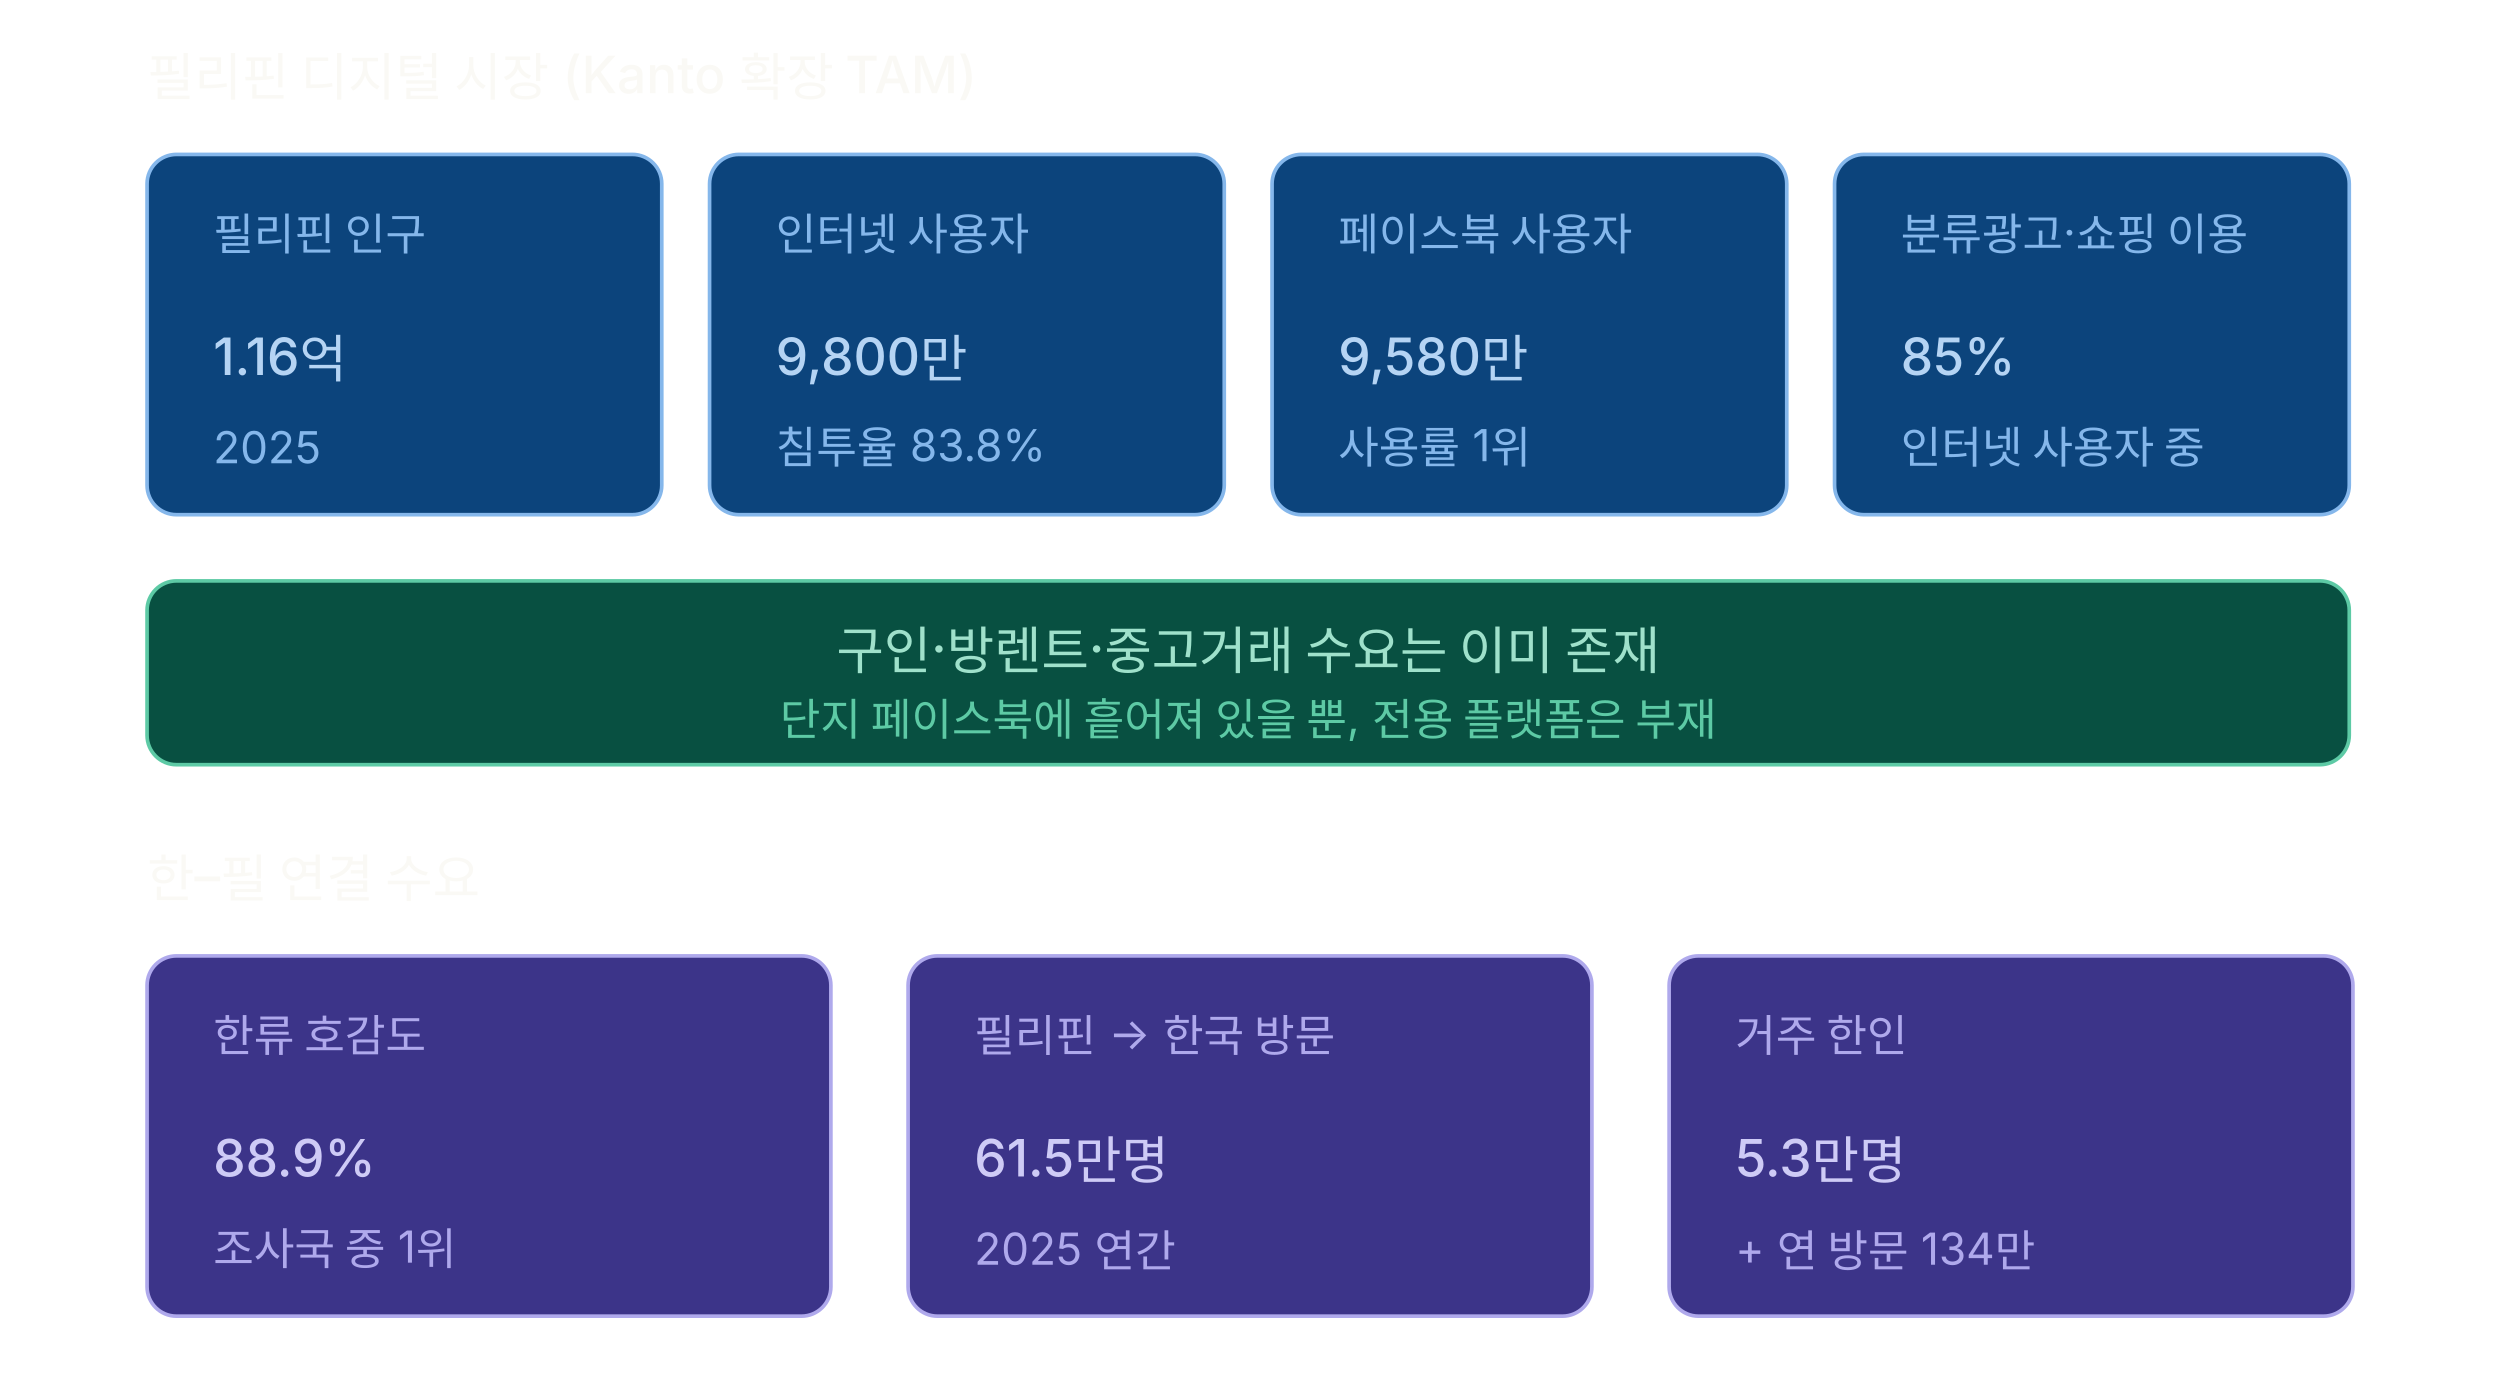
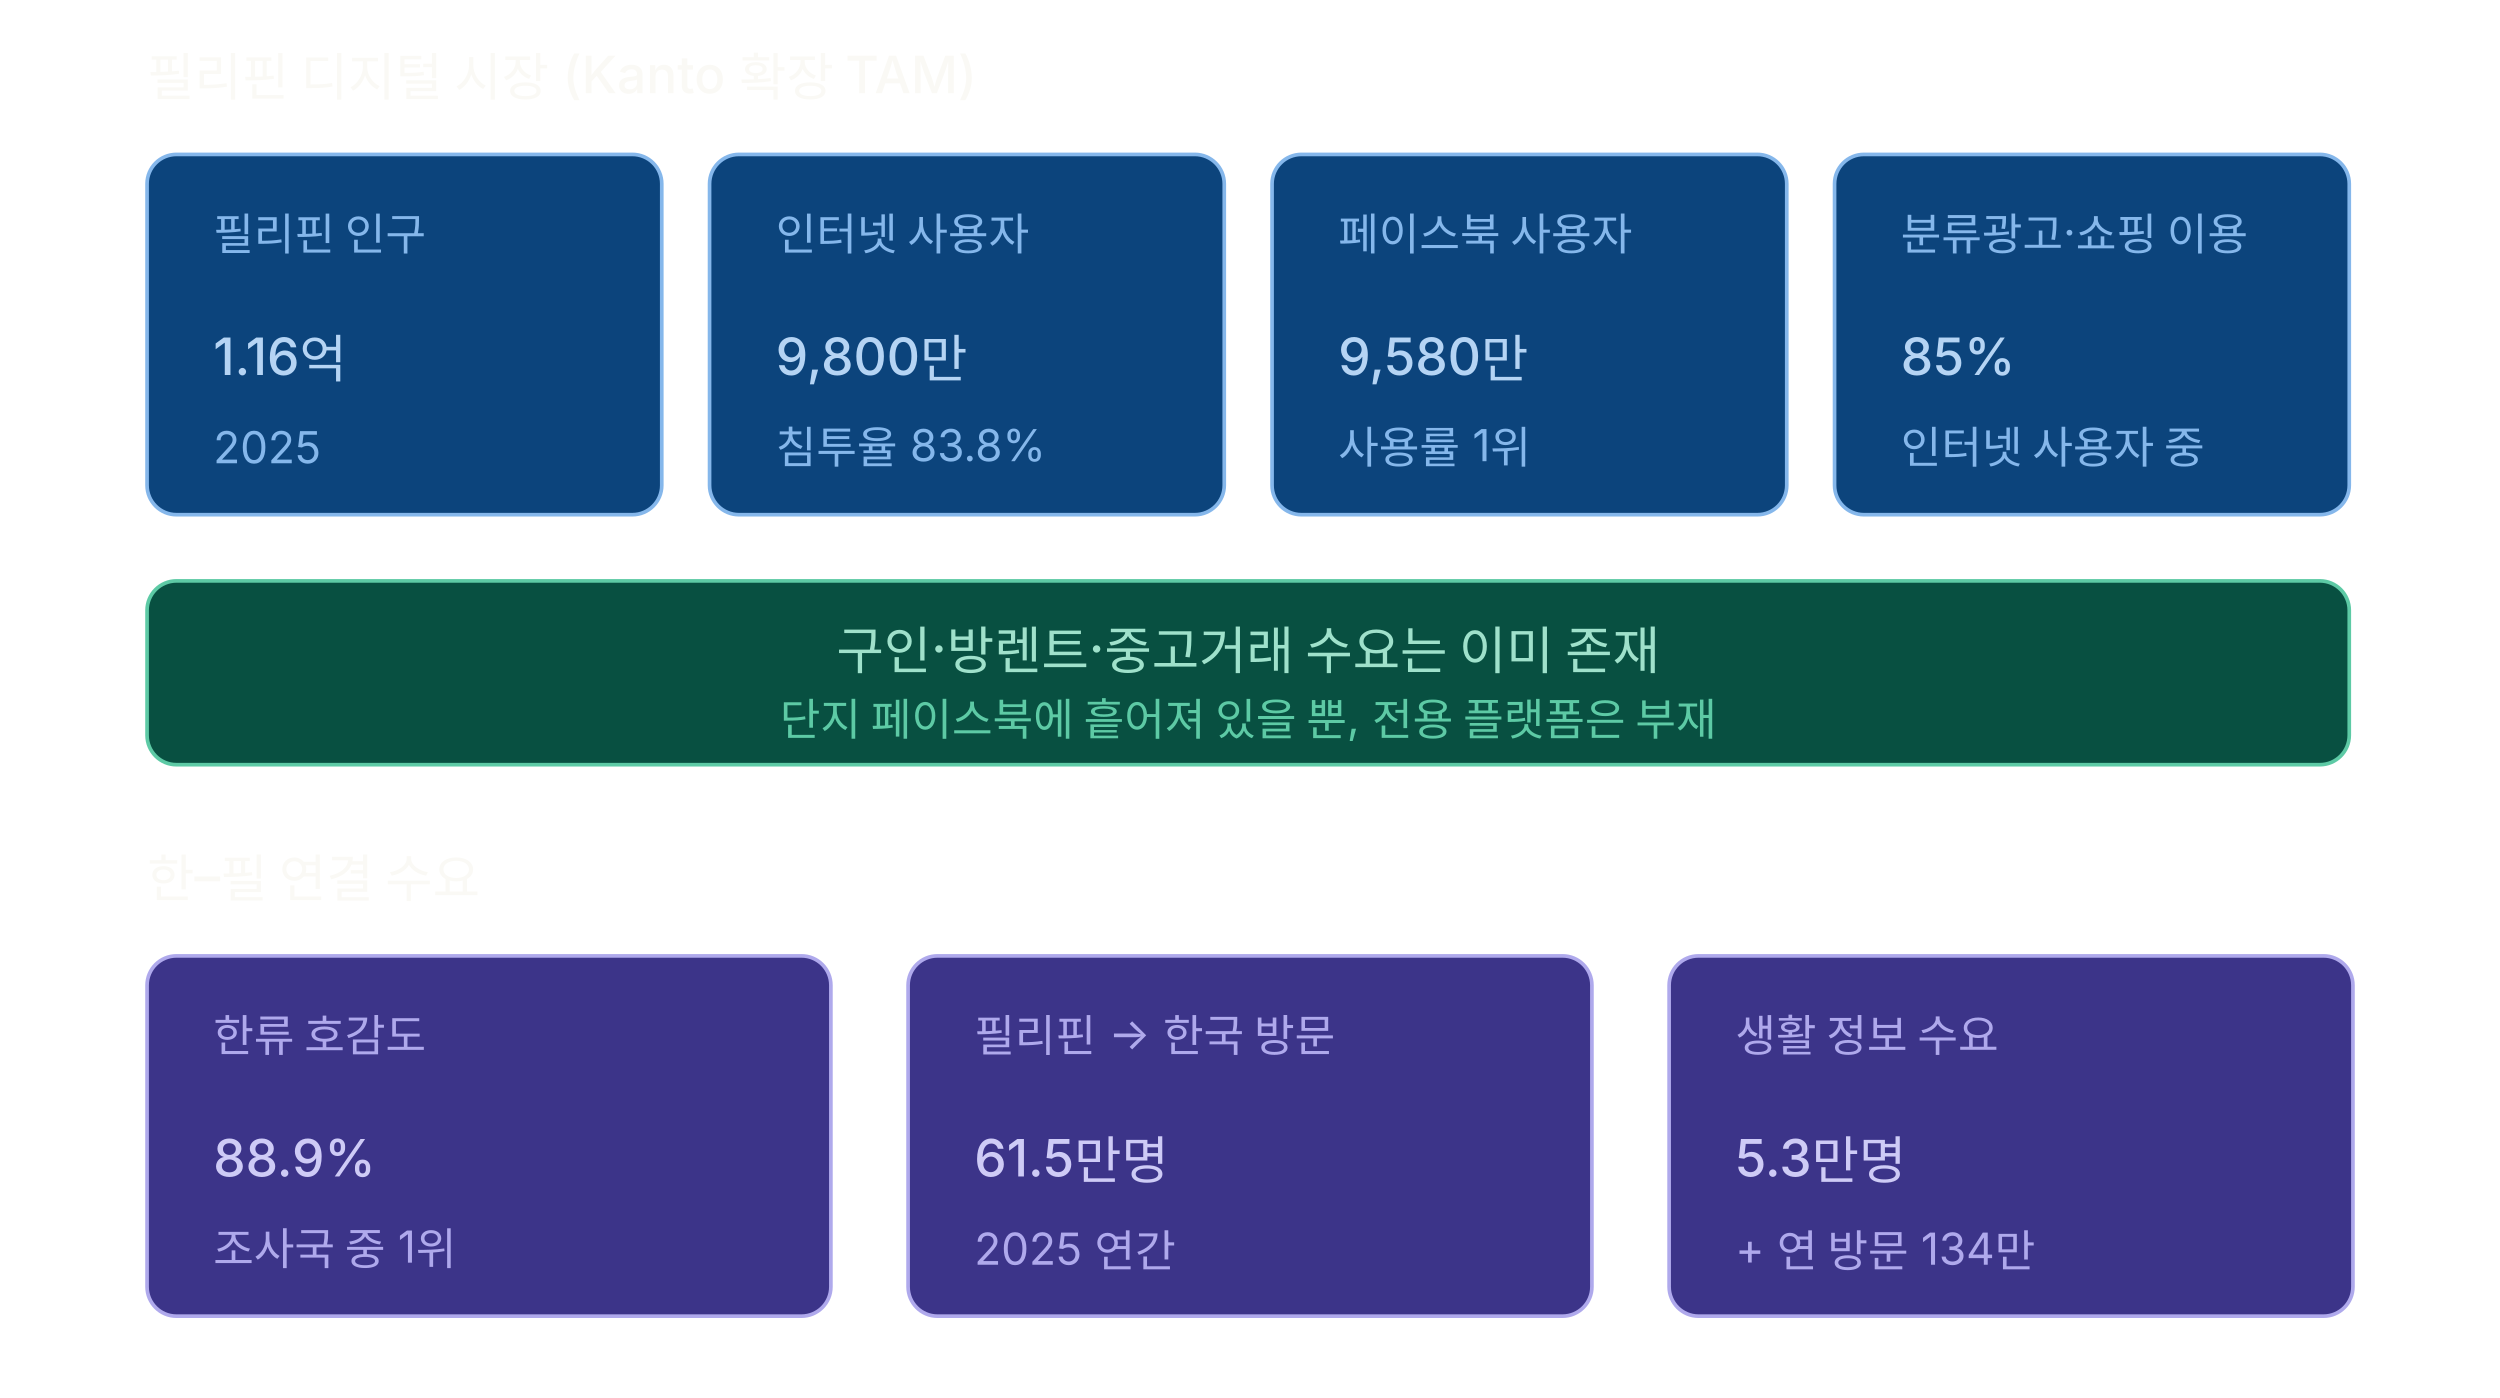
<svg xmlns="http://www.w3.org/2000/svg" width="100%" viewBox="0 0 680 380" role="img" style="">
  <text x="40" y="26" font-size="15" style="fill:rgb(250, 249, 245);stroke:none;color:rgb(255, 255, 255);stroke-width:1px;stroke-linecap:butt;stroke-linejoin:miter;opacity:1;font-family:&quot;Anthropic Sans&quot;, -apple-system, BlinkMacSystemFont, &quot;Segoe UI&quot;, sans-serif;font-size:14px;font-weight:500;text-anchor:start;dominant-baseline:auto">필리핀 디지털 시장 (Kanto 확장 TAM)</text>
  <g style="fill:rgb(0, 0, 0);stroke:none;color:rgb(255, 255, 255);stroke-width:1px;stroke-linecap:butt;stroke-linejoin:miter;opacity:1;font-family:&quot;Anthropic Sans&quot;, -apple-system, BlinkMacSystemFont, &quot;Segoe UI&quot;, sans-serif;font-size:16px;font-weight:400;text-anchor:start;dominant-baseline:auto">
    <rect x="40" y="42" width="140" height="98" rx="8" style="fill:rgb(12, 68, 124);stroke:rgb(133, 183, 235);color:rgb(255, 255, 255);stroke-width:1px;stroke-linecap:butt;stroke-linejoin:miter;opacity:1;font-family:&quot;Anthropic Sans&quot;, -apple-system, BlinkMacSystemFont, &quot;Segoe UI&quot;, sans-serif;font-size:16px;font-weight:400;text-anchor:start;dominant-baseline:auto" />
    <text x="58" y="68" font-size="13" style="fill:rgb(133, 183, 235);stroke:none;color:rgb(255, 255, 255);stroke-width:1px;stroke-linecap:butt;stroke-linejoin:miter;opacity:1;font-family:&quot;Anthropic Sans&quot;, -apple-system, BlinkMacSystemFont, &quot;Segoe UI&quot;, sans-serif;font-size:12px;font-weight:400;text-anchor:start;dominant-baseline:auto">필리핀 인구</text>
    <text x="58" y="102" font-size="23" style="fill:rgb(181, 212, 244);stroke:none;color:rgb(255, 255, 255);stroke-width:1px;stroke-linecap:butt;stroke-linejoin:miter;opacity:1;font-family:&quot;Anthropic Sans&quot;, -apple-system, BlinkMacSystemFont, &quot;Segoe UI&quot;, sans-serif;font-size:14px;font-weight:500;text-anchor:start;dominant-baseline:auto">1.16억</text>
    <text x="58" y="126" font-size="12" style="fill:rgb(133, 183, 235);stroke:none;color:rgb(255, 255, 255);stroke-width:1px;stroke-linecap:butt;stroke-linejoin:miter;opacity:1;font-family:&quot;Anthropic Sans&quot;, -apple-system, BlinkMacSystemFont, &quot;Segoe UI&quot;, sans-serif;font-size:12px;font-weight:400;text-anchor:start;dominant-baseline:auto">2025</text>
  </g>
  <g style="fill:rgb(0, 0, 0);stroke:none;color:rgb(255, 255, 255);stroke-width:1px;stroke-linecap:butt;stroke-linejoin:miter;opacity:1;font-family:&quot;Anthropic Sans&quot;, -apple-system, BlinkMacSystemFont, &quot;Segoe UI&quot;, sans-serif;font-size:16px;font-weight:400;text-anchor:start;dominant-baseline:auto">
    <rect x="193" y="42" width="140" height="98" rx="8" style="fill:rgb(12, 68, 124);stroke:rgb(133, 183, 235);color:rgb(255, 255, 255);stroke-width:1px;stroke-linecap:butt;stroke-linejoin:miter;opacity:1;font-family:&quot;Anthropic Sans&quot;, -apple-system, BlinkMacSystemFont, &quot;Segoe UI&quot;, sans-serif;font-size:16px;font-weight:400;text-anchor:start;dominant-baseline:auto" />
    <text x="211" y="68" font-size="13" style="fill:rgb(133, 183, 235);stroke:none;color:rgb(255, 255, 255);stroke-width:1px;stroke-linecap:butt;stroke-linejoin:miter;opacity:1;font-family:&quot;Anthropic Sans&quot;, -apple-system, BlinkMacSystemFont, &quot;Segoe UI&quot;, sans-serif;font-size:12px;font-weight:400;text-anchor:start;dominant-baseline:auto">인터넷 사용자</text>
    <text x="211" y="102" font-size="23" style="fill:rgb(181, 212, 244);stroke:none;color:rgb(255, 255, 255);stroke-width:1px;stroke-linecap:butt;stroke-linejoin:miter;opacity:1;font-family:&quot;Anthropic Sans&quot;, -apple-system, BlinkMacSystemFont, &quot;Segoe UI&quot;, sans-serif;font-size:14px;font-weight:500;text-anchor:start;dominant-baseline:auto">9,800만</text>
    <text x="211" y="126" font-size="12" style="fill:rgb(133, 183, 235);stroke:none;color:rgb(255, 255, 255);stroke-width:1px;stroke-linecap:butt;stroke-linejoin:miter;opacity:1;font-family:&quot;Anthropic Sans&quot;, -apple-system, BlinkMacSystemFont, &quot;Segoe UI&quot;, sans-serif;font-size:12px;font-weight:400;text-anchor:start;dominant-baseline:auto">침투율 83.8%</text>
  </g>
  <g style="fill:rgb(0, 0, 0);stroke:none;color:rgb(255, 255, 255);stroke-width:1px;stroke-linecap:butt;stroke-linejoin:miter;opacity:1;font-family:&quot;Anthropic Sans&quot;, -apple-system, BlinkMacSystemFont, &quot;Segoe UI&quot;, sans-serif;font-size:16px;font-weight:400;text-anchor:start;dominant-baseline:auto">
    <rect x="346" y="42" width="140" height="98" rx="8" style="fill:rgb(12, 68, 124);stroke:rgb(133, 183, 235);color:rgb(255, 255, 255);stroke-width:1px;stroke-linecap:butt;stroke-linejoin:miter;opacity:1;font-family:&quot;Anthropic Sans&quot;, -apple-system, BlinkMacSystemFont, &quot;Segoe UI&quot;, sans-serif;font-size:16px;font-weight:400;text-anchor:start;dominant-baseline:auto" />
    <text x="364" y="68" font-size="13" style="fill:rgb(133, 183, 235);stroke:none;color:rgb(255, 255, 255);stroke-width:1px;stroke-linecap:butt;stroke-linejoin:miter;opacity:1;font-family:&quot;Anthropic Sans&quot;, -apple-system, BlinkMacSystemFont, &quot;Segoe UI&quot;, sans-serif;font-size:12px;font-weight:400;text-anchor:start;dominant-baseline:auto">페이스북 사용자</text>
    <text x="364" y="102" font-size="23" style="fill:rgb(181, 212, 244);stroke:none;color:rgb(255, 255, 255);stroke-width:1px;stroke-linecap:butt;stroke-linejoin:miter;opacity:1;font-family:&quot;Anthropic Sans&quot;, -apple-system, BlinkMacSystemFont, &quot;Segoe UI&quot;, sans-serif;font-size:14px;font-weight:500;text-anchor:start;dominant-baseline:auto">9,580만</text>
    <text x="364" y="126" font-size="12" style="fill:rgb(133, 183, 235);stroke:none;color:rgb(255, 255, 255);stroke-width:1px;stroke-linecap:butt;stroke-linejoin:miter;opacity:1;font-family:&quot;Anthropic Sans&quot;, -apple-system, BlinkMacSystemFont, &quot;Segoe UI&quot;, sans-serif;font-size:12px;font-weight:400;text-anchor:start;dominant-baseline:auto">사용률 1위</text>
  </g>
  <g style="fill:rgb(0, 0, 0);stroke:none;color:rgb(255, 255, 255);stroke-width:1px;stroke-linecap:butt;stroke-linejoin:miter;opacity:1;font-family:&quot;Anthropic Sans&quot;, -apple-system, BlinkMacSystemFont, &quot;Segoe UI&quot;, sans-serif;font-size:16px;font-weight:400;text-anchor:start;dominant-baseline:auto">
    <rect x="499" y="42" width="140" height="98" rx="8" style="fill:rgb(12, 68, 124);stroke:rgb(133, 183, 235);color:rgb(255, 255, 255);stroke-width:1px;stroke-linecap:butt;stroke-linejoin:miter;opacity:1;font-family:&quot;Anthropic Sans&quot;, -apple-system, BlinkMacSystemFont, &quot;Segoe UI&quot;, sans-serif;font-size:16px;font-weight:400;text-anchor:start;dominant-baseline:auto" />
    <text x="517" y="68" font-size="13" style="fill:rgb(133, 183, 235);stroke:none;color:rgb(255, 255, 255);stroke-width:1px;stroke-linecap:butt;stroke-linejoin:miter;opacity:1;font-family:&quot;Anthropic Sans&quot;, -apple-system, BlinkMacSystemFont, &quot;Segoe UI&quot;, sans-serif;font-size:12px;font-weight:400;text-anchor:start;dominant-baseline:auto">분류광고·쇼핑 이용</text>
    <text x="517" y="102" font-size="23" style="fill:rgb(181, 212, 244);stroke:none;color:rgb(255, 255, 255);stroke-width:1px;stroke-linecap:butt;stroke-linejoin:miter;opacity:1;font-family:&quot;Anthropic Sans&quot;, -apple-system, BlinkMacSystemFont, &quot;Segoe UI&quot;, sans-serif;font-size:14px;font-weight:500;text-anchor:start;dominant-baseline:auto">85%</text>
    <text x="517" y="126" font-size="12" style="fill:rgb(133, 183, 235);stroke:none;color:rgb(255, 255, 255);stroke-width:1px;stroke-linecap:butt;stroke-linejoin:miter;opacity:1;font-family:&quot;Anthropic Sans&quot;, -apple-system, BlinkMacSystemFont, &quot;Segoe UI&quot;, sans-serif;font-size:12px;font-weight:400;text-anchor:start;dominant-baseline:auto">인터넷 사용자 중</text>
  </g>
  <g style="fill:rgb(0, 0, 0);stroke:none;color:rgb(255, 255, 255);stroke-width:1px;stroke-linecap:butt;stroke-linejoin:miter;opacity:1;font-family:&quot;Anthropic Sans&quot;, -apple-system, BlinkMacSystemFont, &quot;Segoe UI&quot;, sans-serif;font-size:16px;font-weight:400;text-anchor:start;dominant-baseline:auto">
    <rect x="40" y="158" width="599" height="50" rx="8" style="fill:rgb(8, 80, 65);stroke:rgb(93, 202, 165);color:rgb(255, 255, 255);stroke-width:1px;stroke-linecap:butt;stroke-linejoin:miter;opacity:1;font-family:&quot;Anthropic Sans&quot;, -apple-system, BlinkMacSystemFont, &quot;Segoe UI&quot;, sans-serif;font-size:16px;font-weight:400;text-anchor:start;dominant-baseline:auto" />
    <text x="339.5" y="182" font-size="13" text-anchor="middle" style="fill:rgb(159, 225, 203);stroke:none;color:rgb(255, 255, 255);stroke-width:1px;stroke-linecap:butt;stroke-linejoin:miter;opacity:1;font-family:&quot;Anthropic Sans&quot;, -apple-system, BlinkMacSystemFont, &quot;Segoe UI&quot;, sans-serif;font-size:14px;font-weight:500;text-anchor:middle;dominant-baseline:auto">구인·방렌트·중고거래 수요는 이미 존재</text>
    <text x="339.5" y="200" font-size="12" text-anchor="middle" style="fill:rgb(93, 202, 165);stroke:none;color:rgb(255, 255, 255);stroke-width:1px;stroke-linecap:butt;stroke-linejoin:miter;opacity:1;font-family:&quot;Anthropic Sans&quot;, -apple-system, BlinkMacSystemFont, &quot;Segoe UI&quot;, sans-serif;font-size:12px;font-weight:400;text-anchor:middle;dominant-baseline:auto">단지 페이스북에 흩어져 있을 뿐, 전용 플랫폼은 부재</text>
  </g>
  <text x="40" y="244" font-size="15" style="fill:rgb(250, 249, 245);stroke:none;color:rgb(255, 255, 255);stroke-width:1px;stroke-linecap:butt;stroke-linejoin:miter;opacity:1;font-family:&quot;Anthropic Sans&quot;, -apple-system, BlinkMacSystemFont, &quot;Segoe UI&quot;, sans-serif;font-size:14px;font-weight:500;text-anchor:start;dominant-baseline:auto">한–필 연결 수요</text>
  <g style="fill:rgb(0, 0, 0);stroke:none;color:rgb(255, 255, 255);stroke-width:1px;stroke-linecap:butt;stroke-linejoin:miter;opacity:1;font-family:&quot;Anthropic Sans&quot;, -apple-system, BlinkMacSystemFont, &quot;Segoe UI&quot;, sans-serif;font-size:16px;font-weight:400;text-anchor:start;dominant-baseline:auto">
    <rect x="40" y="260" width="186" height="98" rx="8" style="fill:rgb(60, 52, 137);stroke:rgb(175, 169, 236);color:rgb(255, 255, 255);stroke-width:1px;stroke-linecap:butt;stroke-linejoin:miter;opacity:1;font-family:&quot;Anthropic Sans&quot;, -apple-system, BlinkMacSystemFont, &quot;Segoe UI&quot;, sans-serif;font-size:16px;font-weight:400;text-anchor:start;dominant-baseline:auto" />
    <text x="58" y="286" font-size="13" style="fill:rgb(175, 169, 236);stroke:none;color:rgb(255, 255, 255);stroke-width:1px;stroke-linecap:butt;stroke-linejoin:miter;opacity:1;font-family:&quot;Anthropic Sans&quot;, -apple-system, BlinkMacSystemFont, &quot;Segoe UI&quot;, sans-serif;font-size:12px;font-weight:400;text-anchor:start;dominant-baseline:auto">한류 호감도</text>
    <text x="58" y="320" font-size="23" style="fill:rgb(206, 203, 246);stroke:none;color:rgb(255, 255, 255);stroke-width:1px;stroke-linecap:butt;stroke-linejoin:miter;opacity:1;font-family:&quot;Anthropic Sans&quot;, -apple-system, BlinkMacSystemFont, &quot;Segoe UI&quot;, sans-serif;font-size:14px;font-weight:500;text-anchor:start;dominant-baseline:auto">88.9%</text>
    <text x="58" y="344" font-size="12" style="fill:rgb(175, 169, 236);stroke:none;color:rgb(255, 255, 255);stroke-width:1px;stroke-linecap:butt;stroke-linejoin:miter;opacity:1;font-family:&quot;Anthropic Sans&quot;, -apple-system, BlinkMacSystemFont, &quot;Segoe UI&quot;, sans-serif;font-size:12px;font-weight:400;text-anchor:start;dominant-baseline:auto">조사국 중 1위</text>
  </g>
  <g style="fill:rgb(0, 0, 0);stroke:none;color:rgb(255, 255, 255);stroke-width:1px;stroke-linecap:butt;stroke-linejoin:miter;opacity:1;font-family:&quot;Anthropic Sans&quot;, -apple-system, BlinkMacSystemFont, &quot;Segoe UI&quot;, sans-serif;font-size:16px;font-weight:400;text-anchor:start;dominant-baseline:auto">
    <rect x="247" y="260" width="186" height="98" rx="8" style="fill:rgb(60, 52, 137);stroke:rgb(175, 169, 236);color:rgb(255, 255, 255);stroke-width:1px;stroke-linecap:butt;stroke-linejoin:miter;opacity:1;font-family:&quot;Anthropic Sans&quot;, -apple-system, BlinkMacSystemFont, &quot;Segoe UI&quot;, sans-serif;font-size:16px;font-weight:400;text-anchor:start;dominant-baseline:auto" />
    <text x="265" y="286" font-size="13" style="fill:rgb(175, 169, 236);stroke:none;color:rgb(255, 255, 255);stroke-width:1px;stroke-linecap:butt;stroke-linejoin:miter;opacity:1;font-family:&quot;Anthropic Sans&quot;, -apple-system, BlinkMacSystemFont, &quot;Segoe UI&quot;, sans-serif;font-size:12px;font-weight:400;text-anchor:start;dominant-baseline:auto">필리핀 → 한국 방문</text>
    <text x="265" y="320" font-size="23" style="fill:rgb(206, 203, 246);stroke:none;color:rgb(255, 255, 255);stroke-width:1px;stroke-linecap:butt;stroke-linejoin:miter;opacity:1;font-family:&quot;Anthropic Sans&quot;, -apple-system, BlinkMacSystemFont, &quot;Segoe UI&quot;, sans-serif;font-size:14px;font-weight:500;text-anchor:start;dominant-baseline:auto">61.5만명</text>
    <text x="265" y="344" font-size="12" style="fill:rgb(175, 169, 236);stroke:none;color:rgb(255, 255, 255);stroke-width:1px;stroke-linecap:butt;stroke-linejoin:miter;opacity:1;font-family:&quot;Anthropic Sans&quot;, -apple-system, BlinkMacSystemFont, &quot;Segoe UI&quot;, sans-serif;font-size:12px;font-weight:400;text-anchor:start;dominant-baseline:auto">2025 연간</text>
  </g>
  <g style="fill:rgb(0, 0, 0);stroke:none;color:rgb(255, 255, 255);stroke-width:1px;stroke-linecap:butt;stroke-linejoin:miter;opacity:1;font-family:&quot;Anthropic Sans&quot;, -apple-system, BlinkMacSystemFont, &quot;Segoe UI&quot;, sans-serif;font-size:16px;font-weight:400;text-anchor:start;dominant-baseline:auto">
    <rect x="454" y="260" width="186" height="98" rx="8" style="fill:rgb(60, 52, 137);stroke:rgb(175, 169, 236);color:rgb(255, 255, 255);stroke-width:1px;stroke-linecap:butt;stroke-linejoin:miter;opacity:1;font-family:&quot;Anthropic Sans&quot;, -apple-system, BlinkMacSystemFont, &quot;Segoe UI&quot;, sans-serif;font-size:16px;font-weight:400;text-anchor:start;dominant-baseline:auto" />
-     <text x="472" y="286" font-size="13" style="fill:rgb(175, 169, 236);stroke:none;color:rgb(255, 255, 255);stroke-width:1px;stroke-linecap:butt;stroke-linejoin:miter;opacity:1;font-family:&quot;Anthropic Sans&quot;, -apple-system, BlinkMacSystemFont, &quot;Segoe UI&quot;, sans-serif;font-size:12px;font-weight:400;text-anchor:start;dominant-baseline:auto">거주 한인</text>
+     <text x="472" y="286" font-size="13" style="fill:rgb(175, 169, 236);stroke:none;color:rgb(255, 255, 255);stroke-width:1px;stroke-linecap:butt;stroke-linejoin:miter;opacity:1;font-family:&quot;Anthropic Sans&quot;, -apple-system, BlinkMacSystemFont, &quot;Segoe UI&quot;, sans-serif;font-size:12px;font-weight:400;text-anchor:start;dominant-baseline:auto">생활 정보 수요</text>
    <text x="472" y="320" font-size="23" style="fill:rgb(206, 203, 246);stroke:none;color:rgb(255, 255, 255);stroke-width:1px;stroke-linecap:butt;stroke-linejoin:miter;opacity:1;font-family:&quot;Anthropic Sans&quot;, -apple-system, BlinkMacSystemFont, &quot;Segoe UI&quot;, sans-serif;font-size:14px;font-weight:500;text-anchor:start;dominant-baseline:auto">5.3만명</text>
    <text x="472" y="344" font-size="12" style="fill:rgb(175, 169, 236);stroke:none;color:rgb(255, 255, 255);stroke-width:1px;stroke-linecap:butt;stroke-linejoin:miter;opacity:1;font-family:&quot;Anthropic Sans&quot;, -apple-system, BlinkMacSystemFont, &quot;Segoe UI&quot;, sans-serif;font-size:12px;font-weight:400;text-anchor:start;dominant-baseline:auto">+ 연 방문 134만</text>
  </g>
</svg>
